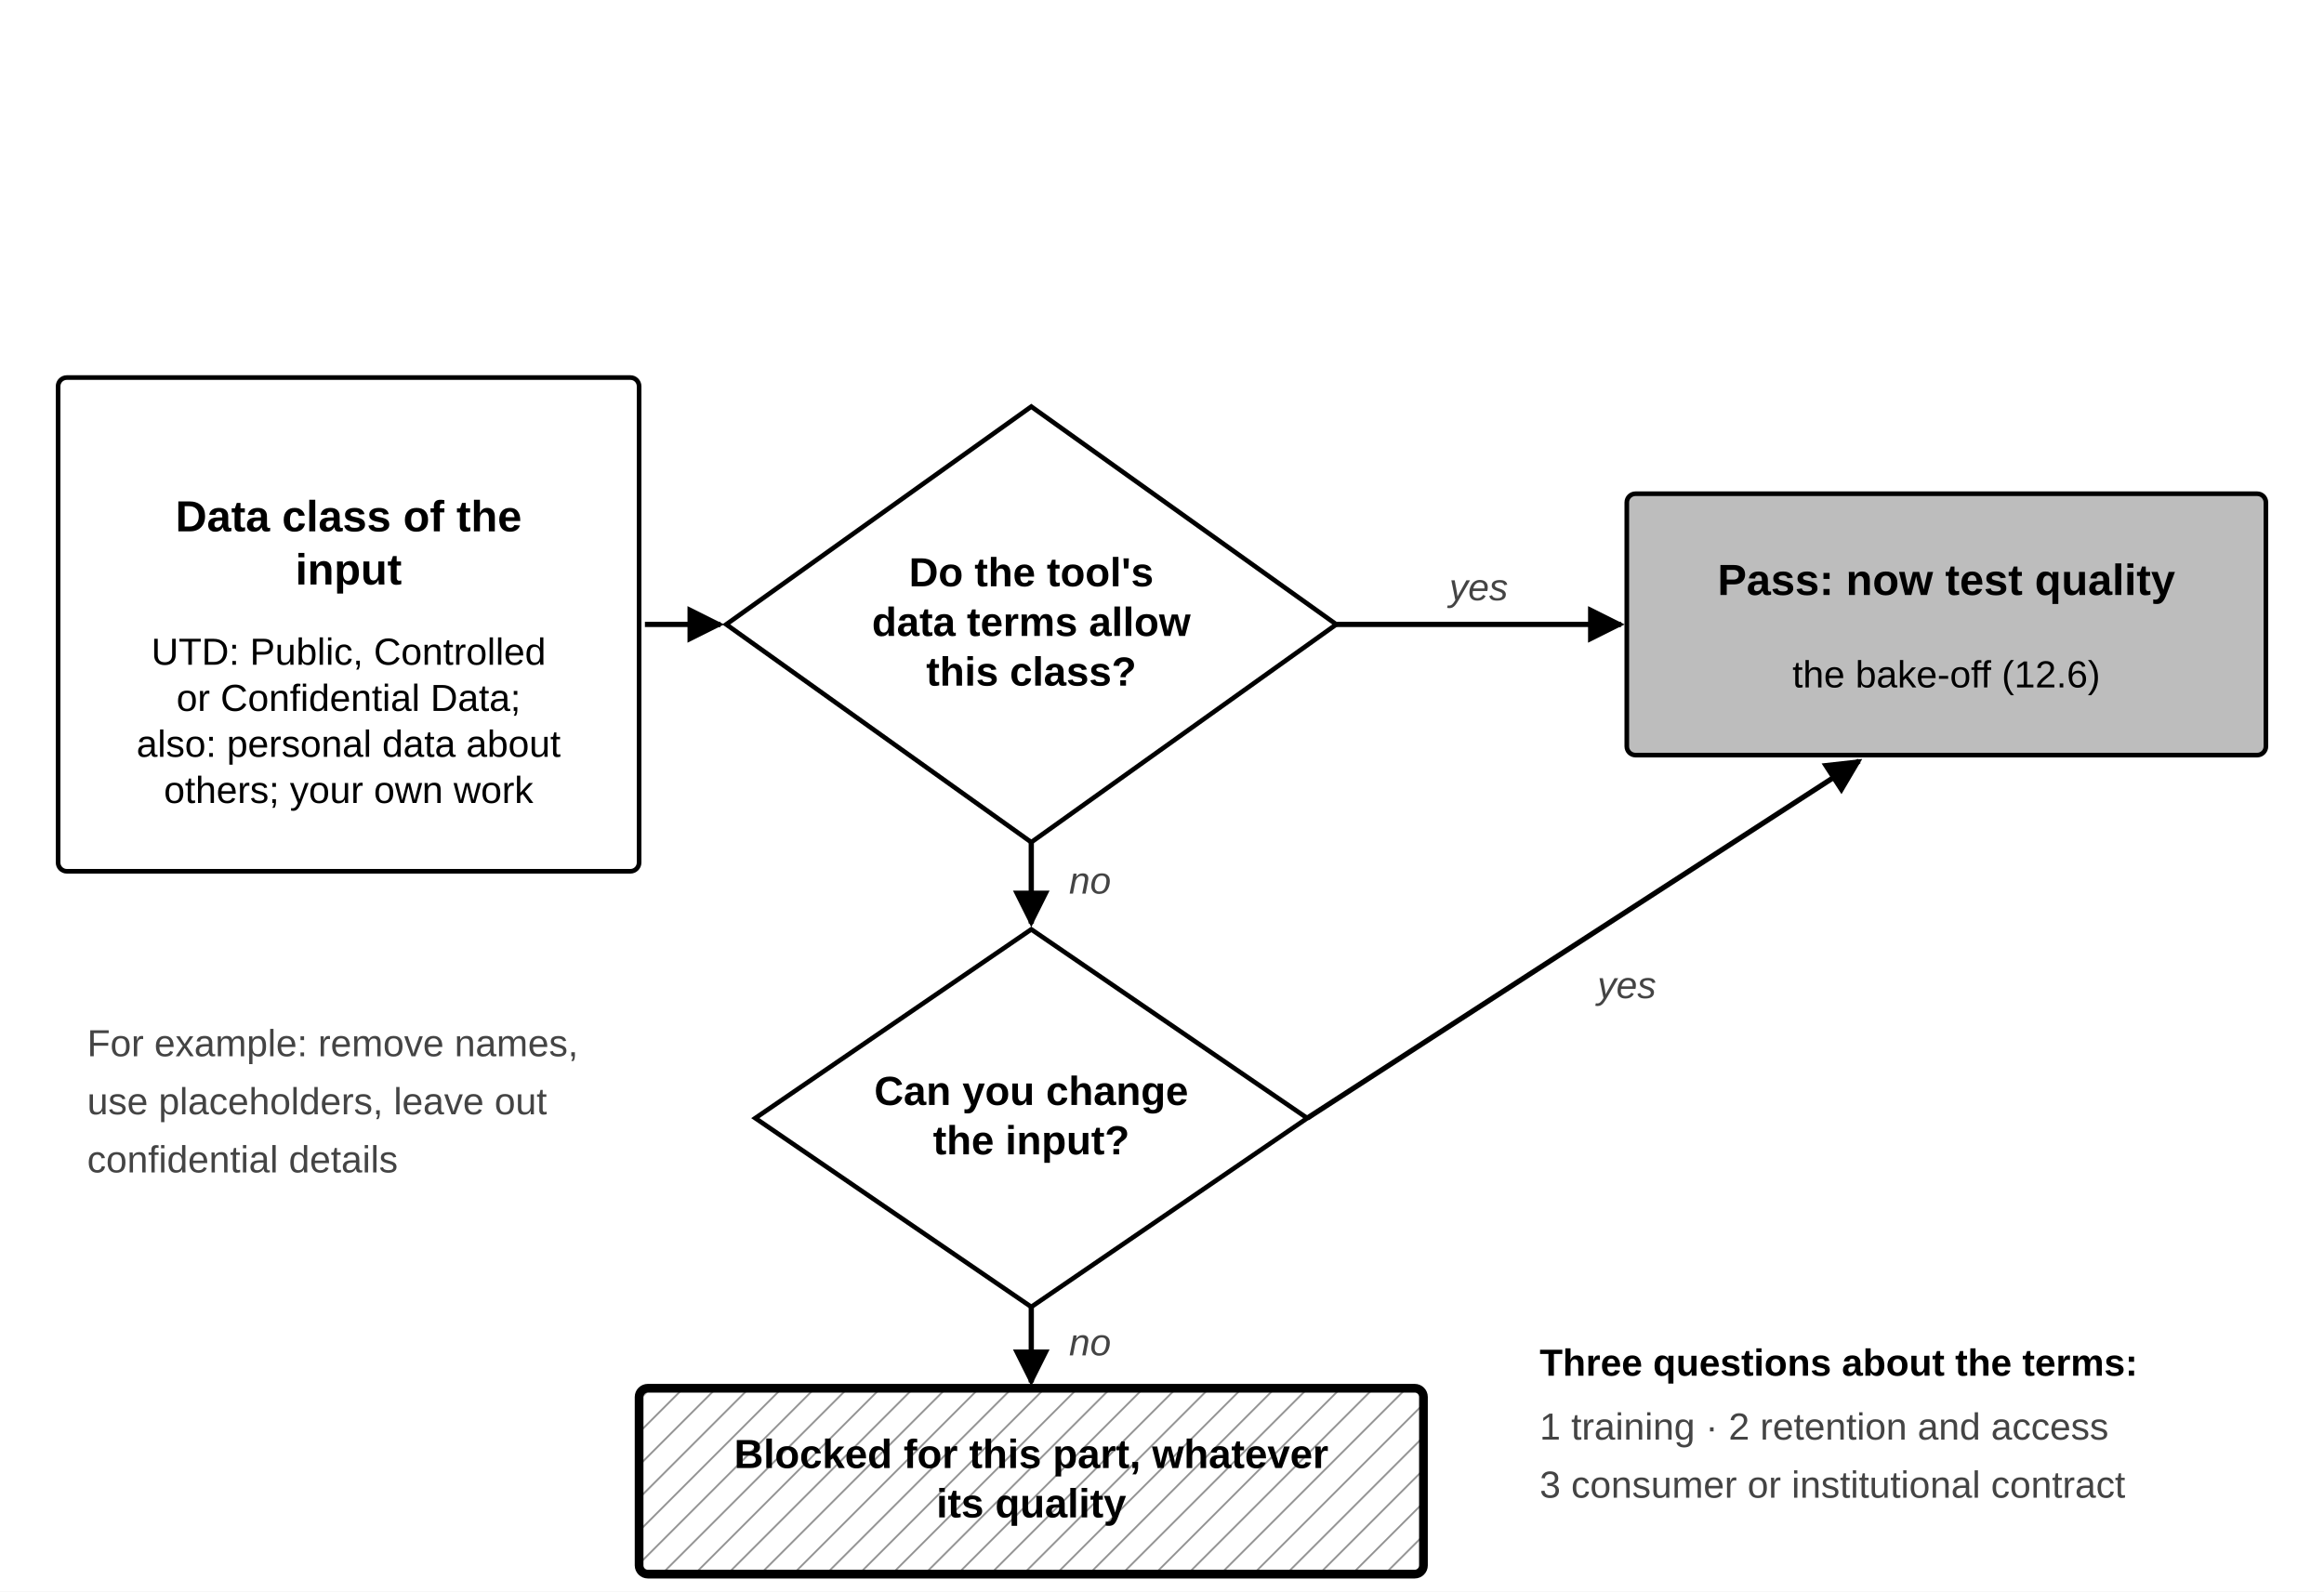
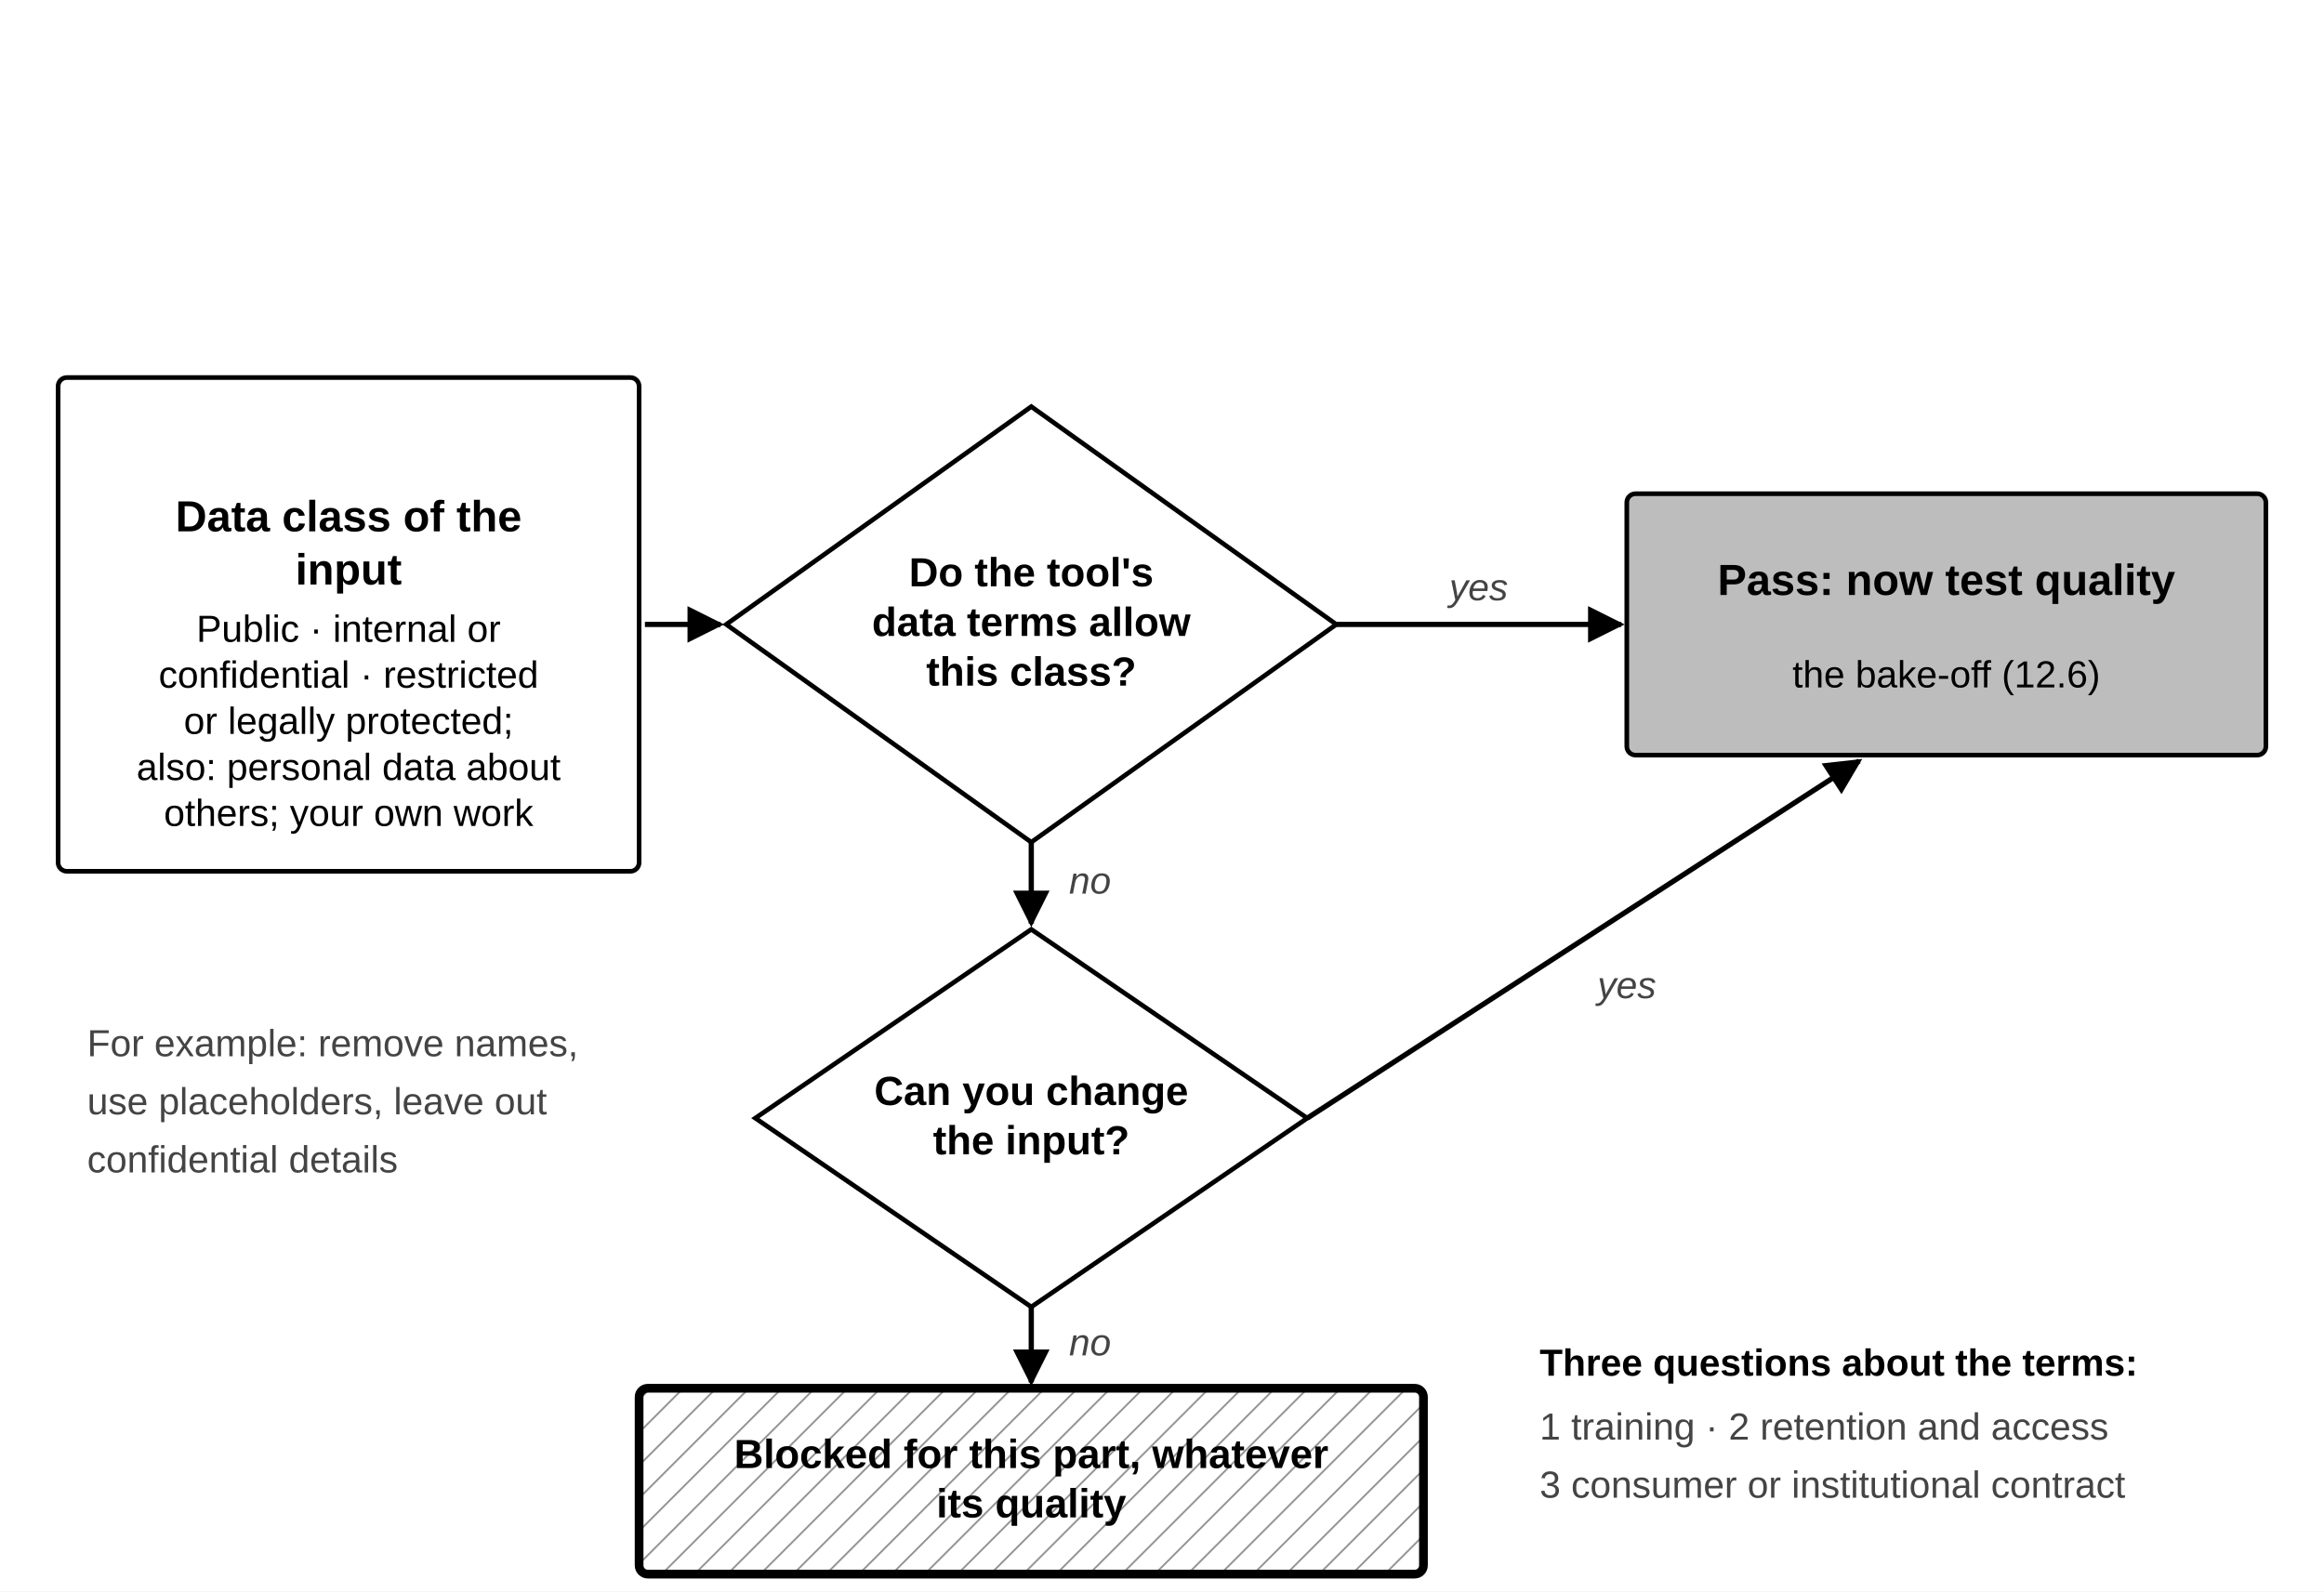
<svg xmlns="http://www.w3.org/2000/svg" viewBox="0 0 800 548" width="800" height="548" role="img" font-family="'Source Sans 3', 'Source Sans Pro', 'Helvetica Neue', Arial, sans-serif">
  <defs>
    <marker id="arrow-gray" viewBox="0 0 10 10" refX="9" refY="5" markerWidth="7" markerHeight="7" orient="auto-start-reverse">
      <path d="M0,0 L10,5 L0,10 z" fill="#000000" />
    </marker>
    <pattern id="hatch" patternUnits="userSpaceOnUse" width="8" height="8" patternTransform="rotate(45)">
      <rect width="8" height="8" fill="#FFFFFF" />
      <line x1="0" y1="0" x2="0" y2="8" stroke="#9A9A9A" stroke-width="1.3" />
    </pattern>
    <pattern id="dots" patternUnits="userSpaceOnUse" width="7" height="7">
      <rect width="7" height="7" fill="#FFFFFF" />
      <circle cx="3.5" cy="3.5" r="1.2" fill="#000" />
    </pattern>
  </defs>
  <rect width="800" height="548" fill="#FFFFFF" />
  <rect x="20" y="130" width="200" height="170" rx="3" fill="#FFFFFF" stroke="#000000" stroke-width="1.6" />
  <text x="120.0" y="178.7" font-size="15" font-weight="600" text-anchor="middle" dominant-baseline="middle" fill="#000000" style="">Data class of the</text>
  <text x="120.0" y="197.0" font-size="15" font-weight="600" text-anchor="middle" dominant-baseline="middle" fill="#000000" style="">input</text>
-   <text x="120.0" y="225.2" font-size="13" font-weight="normal" text-anchor="middle" dominant-baseline="middle" fill="#000000" style="">UTD: Public, Controlled</text>
-   <text x="120.0" y="241.1" font-size="13" font-weight="normal" text-anchor="middle" dominant-baseline="middle" fill="#000000" style="">or Confidential Data;</text>
-   <text x="120.0" y="256.9" font-size="13" font-weight="normal" text-anchor="middle" dominant-baseline="middle" fill="#000000" style="">also: personal data about</text>
-   <text x="120.0" y="272.8" font-size="13" font-weight="normal" text-anchor="middle" dominant-baseline="middle" fill="#000000" style="">others; your own work</text>
+   <text x="120.0" y="217.3" font-size="13" font-weight="normal" text-anchor="middle" dominant-baseline="middle" fill="#000000" style="">Public · internal or</text>
+   <text x="120.0" y="233.1" font-size="13" font-weight="normal" text-anchor="middle" dominant-baseline="middle" fill="#000000" style="">confidential · restricted</text>
+   <text x="120.0" y="249.0" font-size="13" font-weight="normal" text-anchor="middle" dominant-baseline="middle" fill="#000000" style="">or legally protected;</text>
+   <text x="120.0" y="264.9" font-size="13" font-weight="normal" text-anchor="middle" dominant-baseline="middle" fill="#000000" style="">also: personal data about</text>
+   <text x="120.0" y="280.7" font-size="13" font-weight="normal" text-anchor="middle" dominant-baseline="middle" fill="#000000" style="">others; your own work</text>
  <path d="M222.0,215.0 L248.0,215.0" fill="none" stroke="#000000" stroke-width="1.8" marker-end="url(#arrow-gray)" />
  <polygon points="355.0,140.0 460.0,215.0 355.0,290.0 250.0,215.0" fill="#FFFFFF" stroke="#000000" stroke-width="1.6" />
  <text x="355.0" y="197.9" font-size="14" font-weight="600" text-anchor="middle" dominant-baseline="middle" fill="#000000" style="">Do the tool's</text>
  <text x="355.0" y="215.0" font-size="14" font-weight="600" text-anchor="middle" dominant-baseline="middle" fill="#000000" style="">data terms allow</text>
  <text x="355.0" y="232.1" font-size="14" font-weight="600" text-anchor="middle" dominant-baseline="middle" fill="#000000" style="">this class?</text>
  <path d="M460.0,215.0 L558.0,215.0" fill="none" stroke="#000000" stroke-width="1.8" marker-end="url(#arrow-gray)" />
  <text x="509.0" y="203.0" font-size="13" font-weight="normal" text-anchor="middle" dominant-baseline="middle" fill="#444444" style="font-style:italic;">yes</text>
  <rect x="560" y="170" width="220" height="90" rx="3" fill="#BDBDBD" stroke="#000000" stroke-width="1.6" />
  <text x="670.0" y="200.6" font-size="15" font-weight="600" text-anchor="middle" dominant-baseline="middle" fill="#000000" style="">Pass: now test quality</text>
  <text x="670.0" y="233.0" font-size="13" font-weight="normal" text-anchor="middle" dominant-baseline="middle" fill="#000000" style="">the bake-off (12.6)</text>
  <path d="M355.0,290.0 L355.0,318.0" fill="none" stroke="#000000" stroke-width="1.8" marker-end="url(#arrow-gray)" />
  <text x="368.0" y="304.0" font-size="13" font-weight="normal" text-anchor="start" dominant-baseline="middle" fill="#444444" style="font-style:italic;">no</text>
  <polygon points="355.0,320.0 450.0,385.0 355.0,450.0 260.0,385.0" fill="#FFFFFF" stroke="#000000" stroke-width="1.6" />
  <text x="355.0" y="376.5" font-size="14" font-weight="600" text-anchor="middle" dominant-baseline="middle" fill="#000000" style="">Can you change</text>
  <text x="355.0" y="393.5" font-size="14" font-weight="600" text-anchor="middle" dominant-baseline="middle" fill="#000000" style="">the input?</text>
  <text x="30.0" y="360.0" font-size="13" font-weight="normal" text-anchor="start" dominant-baseline="middle" fill="#444444" style="">For example: remove names,</text>
  <text x="30.0" y="380.0" font-size="13" font-weight="normal" text-anchor="start" dominant-baseline="middle" fill="#444444" style="">use placeholders, leave out</text>
  <text x="30.0" y="400.0" font-size="13" font-weight="normal" text-anchor="start" dominant-baseline="middle" fill="#444444" style="">confidential details</text>
  <path d="M450.0,385.0 L640.0,262.0" fill="none" stroke="#000000" stroke-width="1.8" marker-end="url(#arrow-gray)" />
  <text x="560.0" y="340.0" font-size="13" font-weight="normal" text-anchor="middle" dominant-baseline="middle" fill="#444444" style="font-style:italic;">yes</text>
  <path d="M355.0,450.0 L355.0,476.0" fill="none" stroke="#000000" stroke-width="1.8" marker-end="url(#arrow-gray)" />
  <text x="368.0" y="463.0" font-size="13" font-weight="normal" text-anchor="start" dominant-baseline="middle" fill="#444444" style="font-style:italic;">no</text>
  <rect x="220" y="478" width="270" height="64" rx="3" fill="url(#hatch)" stroke="#000000" stroke-width="3" />
  <text x="355.0" y="501.5" font-size="14" font-weight="600" text-anchor="middle" dominant-baseline="middle" fill="#000000" style="">Blocked for this part, whatever</text>
  <text x="355.0" y="518.5" font-size="14" font-weight="600" text-anchor="middle" dominant-baseline="middle" fill="#000000" style="">its quality</text>
  <text x="530.0" y="470.0" font-size="13" font-weight="700" text-anchor="start" dominant-baseline="middle" fill="#000000" style="">Three questions about the terms:</text>
  <text x="530.0" y="492.0" font-size="13" font-weight="normal" text-anchor="start" dominant-baseline="middle" fill="#444444" style="">1 training · 2 retention and access</text>
  <text x="530.0" y="512.0" font-size="13" font-weight="normal" text-anchor="start" dominant-baseline="middle" fill="#444444" style="">3 consumer or institutional contract</text>
</svg>
